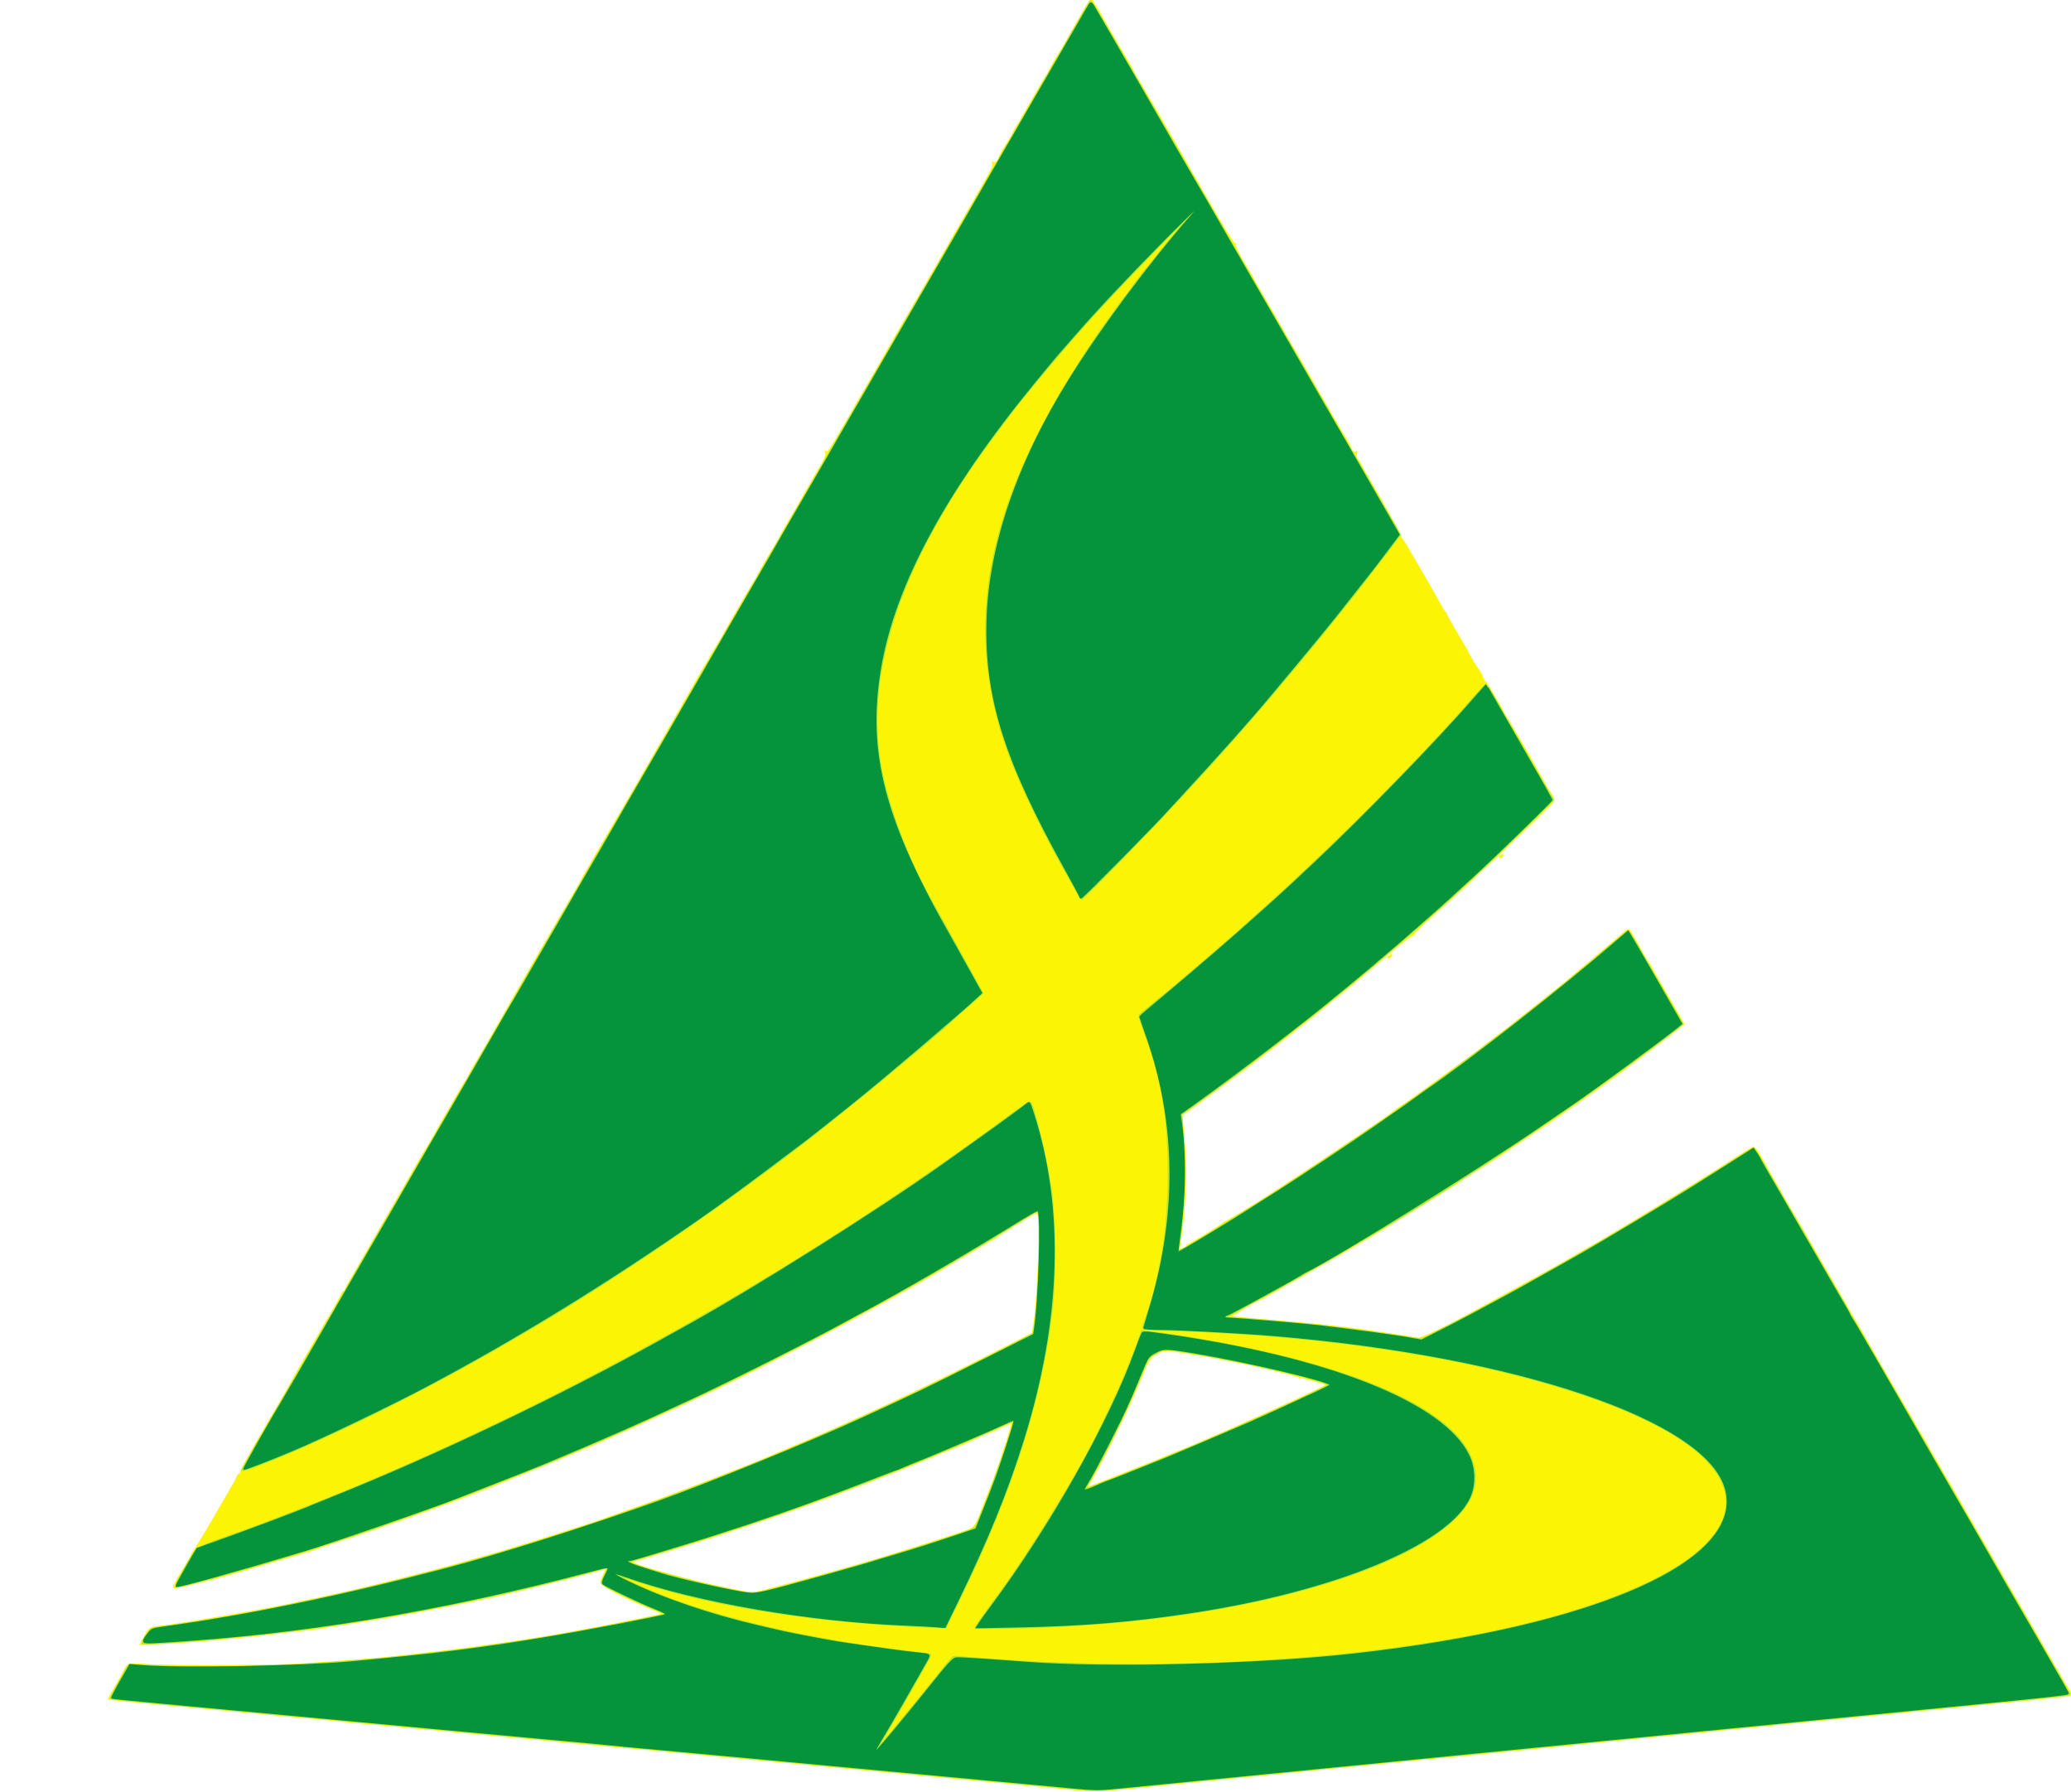
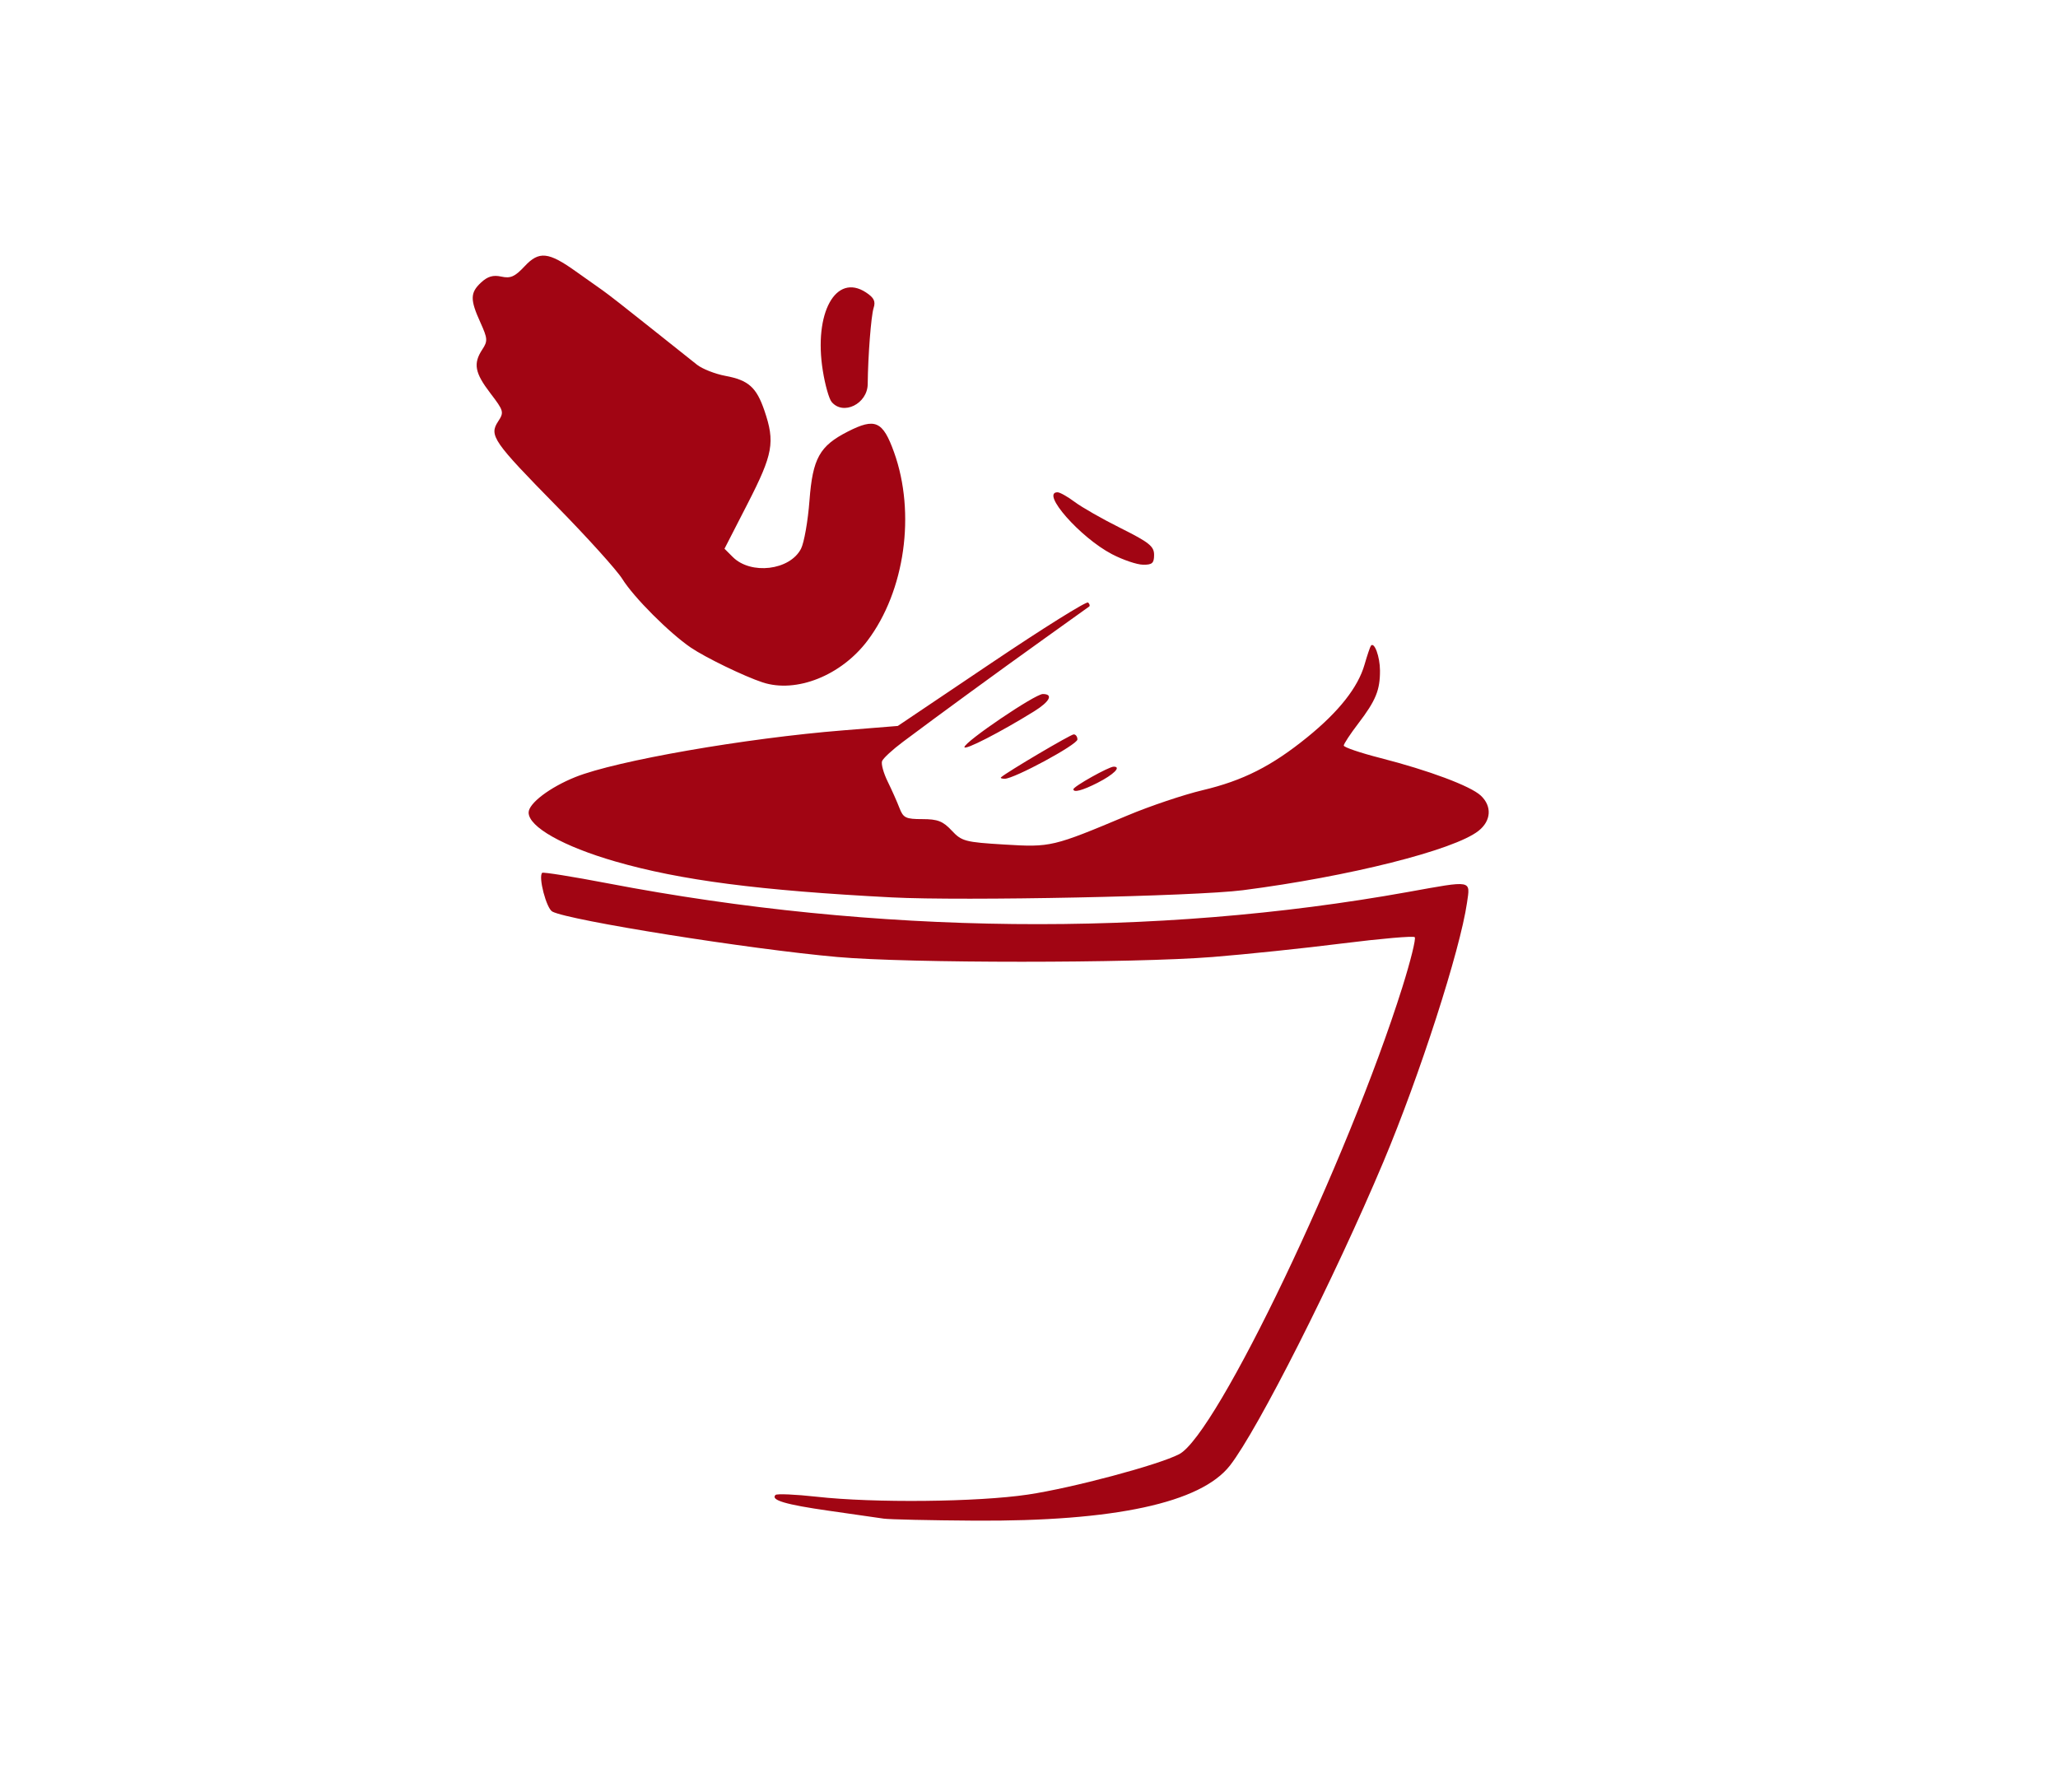
- <svg xmlns="http://www.w3.org/2000/svg" viewBox="0 0 1488 1287">
-   <path fill="#fbf405" stroke="#fbf405" d="M778.412 8.25A56350.02 56350.02 0 0 1 769.995 23c-2.042 3.575-4.973 8.75-6.514 11.5-1.541 2.75-3.338 5.675-3.992 6.5-.655.825-2.72 4.425-4.59 8-1.869 3.575-3.634 6.725-3.922 7-.485.464-9.926 16.637-15.761 27-1.394 2.475-3.587 6.179-4.875 8.23-1.288 2.052-2.341 3.972-2.341 4.268 0 .295-2.25 4.165-5 8.599s-5 8.376-5 8.76c0 2.153-3.304 5.279-4.222 3.995-.72-1.007-.814-.882-.369.488.665 2.049.019 3.298-16.39 31.66-6.205 10.725-12.411 21.525-13.791 24-1.381 2.475-5.521 9.675-9.201 16-3.68 6.325-7.819 13.525-9.199 16-1.379 2.475-7.14 12.375-12.802 22-5.663 9.625-11.416 19.525-12.786 22-1.37 2.475-4.849 8.55-7.73 13.5-2.882 4.95-8.608 14.85-12.725 22-21.56 37.443-24.125 41.569-25.046 40.289-.65-.904-.745-.729-.317.585.359 1.104-.359 3.57-1.749 6A7915.02 7915.02 0 0 1 581.517 349a4317.727 4317.727 0 0 0-11.489 20 726.679 726.679 0 0 1-6.86 11.794c-1.742 2.912-3.168 5.509-3.168 5.771 0 .263-1.061 2.156-2.357 4.206-4.387 6.938-13.643 22.985-13.643 23.651 0 .364-.474 1.206-1.053 1.87-1.108 1.272-17.608 29.614-23.698 40.708-1.963 3.575-4.847 8.381-6.409 10.68-1.562 2.299-2.84 4.48-2.84 4.846 0 .366-.831 1.86-1.847 3.32-1.016 1.46-3.202 5.129-4.857 8.154-1.655 3.025-9.755 17.2-17.999 31.5-8.245 14.3-17.811 30.95-21.258 37-3.448 6.05-8.39 14.6-10.983 19-4.684 7.948-11.973 20.447-28.454 48.796-4.731 8.138-8.602 14.994-8.602 15.235 0 .242-1.279 2.583-2.843 5.204-10.354 17.355-44.036 75.488-52.588 90.765-5.939 10.609-15.058 26.365-17.074 29.5-1.237 1.925-3.543 5.954-5.123 8.953-1.579 2.999-3.233 5.924-3.675 6.5-1.037 1.354-18.801 32.079-23.442 40.547-1.96 3.575-4.341 7.625-5.292 9-.951 1.375-2.682 4.188-3.846 6.25A1930.923 1930.923 0 0 1 298 839.5a8222.21 8222.21 0 0 0-3.852 6.75c-4.38 7.688-28.655 49.816-32.124 55.75C250.199 922.226 248 926.151 248 927.031c0 .533-.45.969-1 .969s-1 .409-1 .91c0 .5-4.57 8.713-10.155 18.25-5.586 9.537-11.25 19.297-12.588 21.69a331.465 331.465 0 0 1-5.272 9c-1.562 2.557-4.288 7.35-6.058 10.65-3.624 6.757-11.534 20.526-20.968 36.5-10.495 17.771-17.959 31.268-17.959 32.473 0 .84-.398 1.527-.883 1.527-.486 0-1.157.788-1.491 1.75-.334.963-1.665 3.55-2.958 5.75-1.294 2.2-5.723 9.85-9.844 17-8.657 15.021-12.8 21.934-17.48 29.169-1.839 2.844-3.344 5.39-3.344 5.66 0 .269-2.888 5.252-6.417 11.072-3.53 5.821-6.104 10.777-5.722 11.013 1.153.713 24.972-5.032 44.639-10.765 25.977-7.573 30.957-9.023 42-12.23 6.6-1.916 12.9-3.879 14-4.361 1.1-.483 11.9-4.089 24-8.014 12.1-3.925 23.418-7.791 25.151-8.59 1.733-.8 3.581-1.454 4.106-1.454 1.071 0 57.623-20.455 60.743-21.971 1.1-.534 5.047-2.093 8.771-3.463 3.725-1.371 8.225-3.13 10-3.909 1.776-.778 10.654-4.364 19.729-7.968s21.45-8.642 27.5-11.197c6.05-2.554 13.7-5.772 17-7.152 6.898-2.883 19.93-8.573 26.5-11.571 2.475-1.129 9.225-4.179 15-6.778 10.253-4.613 32.992-15.104 46-21.222 24.706-11.62 76.035-37.806 105-53.567 36.694-19.967 36.348-19.775 55-30.558 9.075-5.246 17.044-10.012 17.708-10.591.664-.579 1.455-1.053 1.758-1.053.302 0 5.781-3.15 12.174-7s11.977-7 12.409-7c.431 0 .934-.379 1.118-.843.279-.706 6.231-4.444 27.276-17.13 1.344-.811 2.747-1.17 3.118-.799 2.401 2.4.389 62.028-2.715 80.515l-1.049 6.243-17.148 8.722c-63.741 32.419-114.399 56.081-162.335 75.824-4.503 1.854-9.003 3.805-10 4.336-.998.53-11.039 4.568-22.314 8.972-38.092 14.881-53.203 20.511-81 30.18-10.725 3.73-20.625 7.223-22 7.761-1.375.539-2.833 1.046-3.24 1.127-.406.08-1.306.35-2 .598-.693.248-6.435 2.081-12.76 4.073-6.325 1.991-17.125 5.408-24 7.592-15.053 4.782-32.766 10.051-47 13.981a3853.096 3853.096 0 0 0-16 4.453c-9.905 2.799-59.237 15.124-71 17.739-22.211 4.937-30.793 6.771-33.136 7.08-1.3.171-3.039.555-3.864.852-5.309 1.913-84.888 15.745-99.222 17.247-7.329.768-7.596.955-11.328 7.976l-2.546 4.788 14.298-.646c26.498-1.198 56.125-3.985 108.298-10.188 2.2-.262 5.35-.702 7-.979 8.844-1.482 15.07-2.455 25-3.904 24.75-3.612 82.688-14.723 107.5-20.617 23.792-5.651 64.924-15.973 67.396-16.913 5.201-1.978 5.855-1.451 3.624 2.92-1.111 2.178-2.02 4.791-2.02 5.807 0 2.232 13.323 9.409 32 17.239 6.875 2.882 12.622 5.344 12.77 5.471.214.182-19.121 4.213-29.27 6.102-1.1.205-4.025.809-6.5 1.343-2.475.534-9.675 1.905-16 3.046-6.325 1.141-13.75 2.513-16.5 3.049-19.628 3.823-60.909 9.848-95.5 13.939-32.889 3.89-53.932 5.835-82 7.581-5.225.325-11.75.792-14.5 1.037-12.687 1.131-93.191 1.562-107.922.578-17.862-1.194-16.228-1.724-20.589 6.673-1.336 2.571-4.129 7.495-6.209 10.943-2.079 3.447-3.78 6.446-3.78 6.664 0 .219 3.487.698 7.75 1.065 4.262.367 14.725 1.325 23.25 2.129 35.029 3.301 58.164 5.444 69.5 6.437 6.6.578 15.6 1.449 20 1.937 4.4.487 11.6 1.144 16 1.46 4.4.316 14.075 1.219 21.5 2.005 7.425.787 19.125 1.92 26 2.518a7317.842 7317.842 0 0 1 54.5 4.995 7385.62 7385.62 0 0 0 42.5 3.985c17.95 1.626 42.522 3.942 53.5 5.043 5.5.551 15.85 1.491 23 2.089 7.15.598 17.05 1.485 22 1.97 4.95.486 16.65 1.556 26 2.377 9.35.821 18.575 1.686 20.5 1.923 1.925.237 6.65.704 10.5 1.038 18.824 1.634 76.39 7.027 86 8.058 2.75.294 12.65 1.205 22 2.024 9.35.818 21.725 1.945 27.5 2.504 19.038 1.842 32.355 3.101 43 4.063l21.5 1.943c11.165 1.008 32.234 3.041 54 5.211 19.3 1.924 18.568 1.958 68.5-3.178 10.175-1.046 23.9-2.402 30.5-3.012 6.6-.611 15.825-1.518 20.5-2.016 4.675-.497 13.9-1.395 20.5-1.994s15.825-1.5 20.5-2.003c14.768-1.587 27.972-2.902 45.5-4.53 9.35-.869 23.075-2.226 30.5-3.017 7.425-.791 18.9-1.897 25.5-2.457 13.5-1.147 14.315-1.226 42-4.025 11-1.113 26.975-2.674 35.5-3.47 8.525-.796 19.55-1.906 24.5-2.467 4.95-.561 14.175-1.487 20.5-2.056 6.325-.57 15.325-1.464 20-1.989 4.675-.524 13.9-1.429 20.5-2.011 15.918-1.404 28.109-2.591 51-4.964a4501.371 4501.371 0 0 1 35.5-3.521c9.075-.852 20.888-1.987 26.25-2.523 16.359-1.633 27.759-2.748 65.75-6.432 20.075-1.947 43.025-4.198 51-5.002 7.975-.804 19.675-1.935 26-2.511 10.191-.93 21.424-2.112 34.75-3.658 4.264-.494 5.021-1.153 3.353-2.92-.493-.522-7.859-13.1-16.369-27.95-8.509-14.85-18.52-32.175-22.245-38.5-3.726-6.325-7.765-13.3-8.976-15.5-1.211-2.2-4.819-8.5-8.016-14-3.198-5.5-11.883-20.574-19.3-33.498-7.417-12.925-14.466-25.075-15.664-27-1.199-1.926-2.474-4.177-2.835-5.002-.361-.825-1.78-3.3-3.155-5.5-1.374-2.2-3.649-6.152-5.054-8.783-1.406-2.631-4.116-7.222-6.023-10.202-1.906-2.981-3.466-5.659-3.466-5.952 0-.293-1.314-2.677-2.919-5.298-3.174-5.181-26.771-45.966-30.818-53.265a336.212 336.212 0 0 0-5.216-9c-1.497-2.475-4.527-7.65-6.733-11.5a3244.18 3244.18 0 0 0-8.081-14c-2.238-3.85-5.119-8.848-6.401-11.107-3.858-6.794-25.818-44.779-26.821-46.393-2.715-4.368-9.011-15.256-9.011-15.585 0-.209-1.726-3.2-3.835-6.647-2.109-3.448-5.395-9.193-7.303-12.768-6.183-11.588-8.015-14.155-9.652-13.527-.839.322-7.192 4.244-14.118 8.716-17.752 11.461-17.992 11.613-34.092 21.532-31.792 19.586-62.92 38.262-71 42.597-1.925 1.033-5.525 3.116-8 4.63-2.475 1.514-7.2 4.239-10.5 6.056-3.3 1.817-7.575 4.195-9.5 5.284-1.925 1.09-8 4.43-13.5 7.423-5.5 2.994-10.675 5.84-11.5 6.325-.825.484-6.675 3.674-13 7.088s-13.075 7.091-15 8.172c-17.749 9.961-38.124 19.715-40.174 19.232-2.225-.525-17.294-2.831-39.826-6.096-15.952-2.311-35.651-4.332-66.212-6.792-15.242-1.227-27.972-2.491-28.289-2.808-.503-.502 18.466-11.832 19.81-11.832.486 0 17.228-9.407 39.691-22.303a4897.969 4897.969 0 0 1 17-9.715c13.593-7.712 23.035-13.301 39.24-23.228 31.759-19.453 47.262-29.113 48.441-30.182.651-.59 4.839-3.322 9.307-6.072 9.646-5.937 23.703-15.004 26.512-17.101 1.1-.82 5.218-3.609 9.15-6.196 16.466-10.831 26.007-17.243 28.474-19.134 1.444-1.107 5.944-4.266 10-7.02 18.732-12.714 51.345-36.779 74.983-55.328l2.608-2.046-3.981-7.024c-2.189-3.863-7.525-13.081-11.857-20.484-4.332-7.404-7.877-13.79-7.877-14.191 0-.402-.564-1.199-1.253-1.771-.689-.572-2.749-3.889-4.579-7.372-1.829-3.483-4.425-8.133-5.768-10.333-1.343-2.2-2.706-4.562-3.028-5.25-.938-2.002-2.223-1.497-6.681 2.629-2.305 2.134-7.116 6.273-10.691 9.197-3.575 2.925-6.725 5.567-7 5.871-.275.304-3.196 2.803-6.491 5.553-10.094 8.423-10.739 8.967-11.892 10.023-1.784 1.633-20.254 16.422-30.617 24.514-5.225 4.081-9.725 7.665-10 7.966-.275.3-5 3.91-10.5 8.022-5.5 4.111-10.225 7.712-10.5 8.002-2.046 2.155-58.459 43.078-61.989 44.967-1.02.546-2.453 1.578-3.183 2.294-2.573 2.52-51.154 35.344-76.345 51.581-7.141 4.603-15.233 9.849-17.983 11.659-8.815 5.801-26.627 16.472-27.494 16.472-.462 0-.989.361-1.173.801-.42 1.01-23.686 15.199-24.921 15.199-.501 0-.912.378-.912.839 0 .934-5.031 3.464-5.652 2.842-.216-.216.268-4.845 1.077-10.287 3.771-25.368 4.256-51.398 1.442-77.367-.634-5.846-.668-9.593-.09-9.786.515-.172 4.767-3.109 9.45-6.527 4.682-3.417 9.584-6.99 10.893-7.938 7.893-5.715 43.465-32.283 43.88-32.772.275-.324 4.325-3.493 9-7.044 8.178-6.21 15.105-11.723 31.75-25.266 4.263-3.468 10.45-8.493 13.75-11.166 7.979-6.463 12.191-9.998 30.341-25.463 8.437-7.189 15.819-12.775 16.404-12.413.585.361.776.191.424-.379-.352-.569 7.116-7.92 16.595-16.334 9.48-8.414 20.161-18.09 23.736-21.502 3.575-3.412 9.848-9.293 13.939-13.07 4.092-3.777 15.307-14.517 24.923-23.867 9.616-9.35 18.306-17.788 19.311-18.75 2.316-2.218 2.31-4.247-.02-7.596-1.016-1.46-3.202-5.129-4.857-8.154-6.884-12.584-26.649-46.618-27.921-48.079-.756-.868-1.375-1.943-1.375-2.389 0-.446-1.418-3.111-3.152-5.921-1.734-2.811-4.271-7.109-5.639-9.551-1.367-2.443-3.324-5.34-4.347-6.439-1.024-1.099-1.862-2.521-1.862-3.16 0-.638-1.237-2.938-2.75-5.109-2.994-4.298-3.899-5.815-8.145-13.647-1.552-2.863-5.586-9.828-8.964-15.479-3.377-5.65-6.141-10.675-6.141-11.166 0-.491-.338-1.043-.75-1.227-.412-.183-1.698-2.133-2.857-4.333-2.449-4.649-18.875-33.283-20.364-35.5-.555-.825-1.975-3.3-3.156-5.5s-2.986-5.073-4.01-6.385c-1.025-1.312-1.863-2.941-1.863-3.62 0-.975-12.652-23.616-23.084-41.308-.871-1.478-2.831-4.937-4.355-7.687-1.523-2.75-3.21-5.541-3.748-6.202-.538-.661-.687-2.236-.33-3.5.446-1.583.356-1.877-.289-.946-.928 1.337-4.194-1.899-4.194-4.155 0-.472-1.516-3.184-3.368-6.028-2.791-4.284-16.972-28.727-25.697-44.292-1.195-2.132-4.701-8.152-7.79-13.377-3.089-5.225-6.758-11.525-8.153-14a497.748 497.748 0 0 0-4.514-7.838c-1.088-1.836-3.955-6.786-6.371-11a2116.836 2116.836 0 0 0-9.25-15.926c-2.671-4.545-4.857-8.492-4.857-8.771 0-.279-1.057-2.186-2.348-4.236-7.141-11.341-10.75-18.262-10.085-19.338.416-.673.32-.939-.218-.607-.528.327-5.435-7.096-10.905-16.495a19632.964 19632.964 0 0 0-12.944-22.22 974.84 974.84 0 0 1-6.639-11.6c-4.581-8.145-6.763-11.956-14.937-26.095-18.383-31.799-22.408-38.656-24.571-41.856-1.294-1.915-2.353-3.812-2.353-4.215 0-.402-2.079-4.236-4.62-8.518C801.7 29.657 799.266 25.498 796.753 21 787.835 5.035 784.778 0 784 0c-.485 0-2.999 3.713-5.588 8.25M1078 615c-.901.582-1.025.975-.309.985.655.008 1.469-.435 1.809-.985.767-1.242.421-1.242-1.5 0m-80 72c-.901.582-1.025.975-.309.985.655.008 1.469-.435 1.809-.985.767-1.242.421-1.242-1.5 0M830.953 972.463c-4.957 2.582-5.737 3.804-11.527 18.037-8.64 21.237-29.755 64.162-37.058 75.337-2.07 3.166-1.591 3.318 3.64 1.16 2.471-1.02 9.442-3.752 15.492-6.072 12.501-4.794 31.53-12.399 36-14.386 1.65-.734 6.15-2.551 10-4.039 3.85-1.487 9.025-3.599 11.5-4.692 2.475-1.094 5.4-2.366 6.5-2.828 8.18-3.434 21.891-9.473 43-18.939 24.888-11.16 44.5-20.431 44.5-21.035 0-.41-1.913-1.251-4.25-1.869-2.337-.618-9.359-2.511-15.604-4.207-6.244-1.697-12.094-3.254-13-3.461-.905-.207-5.471-1.32-10.146-2.472-11.204-2.763-40.421-8.52-50.5-9.952-4.4-.625-10.438-1.566-13.417-2.091-7.791-1.372-10.03-1.149-15.13 1.509M725 1022.712c-.825.304-4.65 2.007-8.5 3.783-3.85 1.777-7.978 3.536-9.173 3.91-1.195.375-5.369 2.237-9.276 4.138-3.907 1.901-7.321 3.457-7.586 3.457-.46 0-22.801 9.139-26.965 11.031-3.021 1.373-31.6 12.679-40.858 16.164-42.644 16.054-46.638 17.482-89.642 32.049-19.043 6.451-45.806 14.799-74.98 23.39l-5.48 1.613 6.48 2.317c9.995 3.574 37.097 10.958 50.98 13.89a4434.58 4434.58 0 0 1 19.487 4.159c9.299 2.021 12.621 1.951 21.513-.454a5720.35 5720.35 0 0 1 21-5.607c42.497-11.267 70.955-19.764 117.891-35.202 10.806-3.554 10.482-3.211 15.652-16.581 2.609-6.748 5.353-13.684 6.098-15.414 4.001-9.298 16.486-47.401 15.49-47.276-.347.043-1.306.328-2.131.633" fill-rule="evenodd" />
-   <path fill="#b5e631" stroke="#b5e631" d="M782.692 1.75c-1.131 1.99-38.89 67.496-53.175 92.25-6.19 10.725-21.25 36.825-33.468 58-21.953 38.048-29.979 51.901-39.107 67.5-2.575 4.4-10.886 18.8-18.469 32-7.584 13.2-16.815 29.175-20.514 35.5-3.7 6.325-7.623 13.075-8.719 15-3.089 5.425-22.307 38.729-39.239 68-8.431 14.575-21.034 36.4-28.007 48.5-6.973 12.1-15.3 26.5-18.505 32-3.205 5.5-7.481 12.925-9.501 16.5-4.614 8.163-57.325 99.362-64.445 111.5-2.904 4.95-11.482 19.8-19.062 33-7.58 13.2-16.572 28.725-19.981 34.5-3.41 5.775-7.334 12.525-8.721 15-2.271 4.052-17.845 31.061-41.807 72.5-4.77 8.25-15.421 26.7-23.669 41-8.248 14.3-17.617 30.5-20.819 36-3.202 5.5-7.469 12.925-9.481 16.5-2.012 3.575-5.923 10.325-8.69 15-2.768 4.675-10.341 17.725-16.831 29a9255.649 9255.649 0 0 1-16.751 29c-2.724 4.675-6.098 10.525-7.497 13-1.4 2.475-5.017 8.775-8.038 14a61814.124 61814.124 0 0 0-21.929 38c-9.04 15.675-19.719 34.125-23.73 41-4.011 6.875-8.189 14.075-9.284 16a5093.008 5093.008 0 0 1-10.622 18.406c-4.747 8.198-8.631 15.262-8.631 15.696 0 .927 6.445-1.245 20.995-7.076 48.828-19.567 119.611-55.157 176.769-88.88a7385.54 7385.54 0 0 1 13-7.659C441.925 919.143 527.18 860.652 585 815.11c34.937-27.518 93.183-75.707 98-81.079.275-.307 5.563-4.978 11.75-10.38 6.188-5.403 11.25-9.97 11.25-10.149 0-.18-1.735-3.403-3.856-7.164-2.121-3.761-9.169-16.513-15.663-28.338-6.493-11.825-13.002-23.525-14.463-26-20.021-33.907-36.371-78.2-40.53-109.801-8.861-67.317 19.891-146.023 84.669-231.774 4.038-5.347 8.89-11.79 10.781-14.318 8.914-11.922 33.752-41.561 52.458-62.601 20.445-22.995 84.044-88.706 73.572-76.015-1.357 1.646-2.729 3.221-3.049 3.5-.903.791-16.063 19.162-19.419 23.531-1.65 2.149-4.172 5.273-5.604 6.942-6.94 8.093-31.814 42.161-42.165 57.751-71.42 107.574-90.186 193.526-61.525 281.785 8.683 26.736 26.376 64.156 48.702 103 1.739 3.025 3.904 6.962 4.812 8.75.908 1.788 1.956 3.25 2.329 3.25 1.818 0 63.468-64.094 92.36-96.021 10.555-11.664 13.504-14.974 19.091-21.435 3.3-3.815 9.375-10.786 13.5-15.491l10.131-11.553c3.086-3.52 32.915-39.33 37.54-45.066 1.743-2.164 6.569-8.209 10.723-13.434 4.155-5.225 8.173-10.175 8.93-11 1.374-1.498 24.512-31.484 32.496-42.115l4.217-5.616-13.174-22.884c-12.502-21.715-23.21-40.203-30.342-52.385-1.771-3.025-9.424-16.3-17.007-29.5-7.583-13.2-16.801-29.175-20.484-35.5-3.684-6.325-15.386-26.575-26.005-45a26542.769 26542.769 0 0 0-32.073-55.5c-7.022-12.1-20.297-35.05-29.501-51-9.204-15.95-20.636-35.75-25.404-44C782.588-2.473 783.902-.38 782.692 1.75m274.538 501.04c-37.554 43.386-104.037 109.901-154.634 154.71-4.348 3.85-8.398 7.452-9 8.005-11.409 10.462-50.543 43.848-65.596 55.96-4.675 3.762-8.884 7.178-9.354 7.591-.47.414.511 4.283 2.179 8.598 13.606 35.195 18.669 63.802 18.642 105.346-.025 40.753-5.57 74.905-17.501 107.801-.658 1.816-.979 3.519-.713 3.785.267.267 7.856.713 16.866.991 118.148 3.65 222.831 20.074 302.618 47.479 134.763 46.286 132.831 108.55-4.737 152.733-105.389 33.848-278.296 48.144-431.483 35.675-9.891-.805-18.481-1.464-19.088-1.464-.608 0-3.973 3.713-7.479 8.25-6.899 8.931-38.875 48.045-43.94 53.75-3.303 3.72-2.696 1.328 1.015-4 .957-1.375 2.639-4.075 3.738-6 1.098-1.925 5.259-9.125 9.247-16 11.614-20.023 21.139-37.188 20.802-37.488-.172-.152-5.037-.803-10.812-1.445-77.097-8.572-151.535-26.274-197-46.849-20.163-9.124-20.572-9.937-1.917-3.81 34.487 11.327 76.562 20.01 125.917 25.985 24.982 3.024 72.315 6.592 87.582 6.602l7.081.005 10.59-21.75c36.719-75.418 57.054-138.778 65.393-203.75 2.797-21.798 2.536-68.798-.495-89-3.558-23.715-12.15-59.899-14.868-62.617-.482-.482-6.573 3.366-13.822 8.731-172.108 127.369-369.872 234.06-560.461 302.36-27.269 9.772-23.916 7.411-32.974 23.224-9.138 15.954-9.786 15.159 8.474 10.385 61.51-16.082 114.987-33.185 181.152-57.935 25.886-9.683 73.577-28.466 82.848-32.63 2.2-.988 10.075-4.379 17.5-7.535 15.491-6.586 35.871-15.575 47.5-20.95l24.5-11.323c70.193-32.44 178.258-90.966 236.5-128.084 10.609-6.761 13.58-8.379 14.216-7.743 2.4 2.4 1.164 52.399-1.924 77.843l-1.181 9.727-21.055 10.932C704.25 977.87 653.37 1003 652.484 1003c-.135 0-6.036 2.748-13.115 6.107-14.169 6.723-58.701 26.513-72.869 32.382-76.58 31.724-146.17 56.453-214 76.045-77.388 22.353-176.908 43.953-235 51.005-3.3.401-6.956 1.086-8.124 1.522-2 .747-7.895 9.753-6.982 10.667 1.041 1.04 51.456-2.891 87.106-6.792 74.294-8.13 168.239-26.12 239.43-45.849 4.087-1.133 7.553-1.937 7.703-1.787.15.15-.916 2.675-2.369 5.611-2.592 5.237-2.606 5.366-.703 6.776 3.148 2.332 25.156 12.757 35.655 16.89 5.344 2.103 9.619 3.914 9.5 4.024-.45.417-41.003 8.535-59.216 11.854-110.243 20.09-223.997 29.346-310.5 25.267l-16.5-.778-6.848 12.096c-3.767 6.654-6.692 12.209-6.5 12.347.191.137 18.573 1.913 40.848 3.945s57.375 5.274 78 7.205c20.625 1.93 44.7 4.159 53.5 4.953 8.8.794 30.625 2.819 48.5 4.5s46.9 4.39 64.5 6.021c17.6 1.631 46.4 4.31 64 5.954 52.537 4.908 116.921 10.91 151 14.077 17.6 1.636 46.625 4.339 64.5 6.008 17.875 1.669 46.675 4.345 64 5.947 17.325 1.602 41.4 3.861 53.5 5.02 27.821 2.664 25.374 2.681 55.5-.377 14.025-1.424 55.65-5.537 92.5-9.14 141.058-13.794 216.454-21.19 305.5-29.968 46.489-4.583 93.359-9.178 148.5-14.56 17.05-1.664 42.25-4.153 56-5.531a9444.898 9444.898 0 0 1 40.5-3.975c22.626-2.144 27-2.667 27-3.228 0-.277-3.669-6.856-8.154-14.621a70460.171 70460.171 0 0 1-35.814-62.117c-.948-1.65-8.364-14.475-16.48-28.5-8.117-14.025-18.384-31.8-22.816-39.5a4078.108 4078.108 0 0 0-14.224-24.5 1545.921 1545.921 0 0 1-11.512-20 1406.617 1406.617 0 0 0-11.536-20c-3.403-5.775-15.784-27.15-27.514-47.5a96272.043 96272.043 0 0 0-35.766-62c-7.942-13.75-15.581-27.025-16.976-29.5-1.395-2.475-5.304-9.225-8.687-15-3.384-5.775-8.584-14.663-11.556-19.75-2.971-5.087-5.72-9.25-6.108-9.25-.388 0-12.327 7.343-26.531 16.319-52.286 33.037-101.249 61.902-151.326 89.208-27.077 14.765-59.482 31.473-61.042 31.473-.903 0-10.151-1.332-20.55-2.959-30.501-4.773-86.034-10.703-114.908-12.27l-5-.271 23.5-12.892c12.925-7.09 27.325-15.108 32-17.818 4.675-2.709 9.37-5.401 10.434-5.982 1.064-.58 9.614-5.558 19-11.061 9.386-5.504 18.416-10.779 20.066-11.723 55.377-31.682 153.538-97.625 211.771-142.264l11.771-9.023-2.908-5.119c-1.599-2.815-8.65-15.018-15.669-27.118-7.018-12.1-14.353-24.812-16.299-28.25-1.946-3.437-3.918-6.25-4.382-6.25-.465 0-4.543 3.194-9.064 7.097-47.351 40.882-105.67 85.877-164.72 127.087-16.066 11.212-73.244 49.478-79.75 53.371-1.787 1.07-13.037 8.084-25 15.588-39.217 24.6-46.096 28.505-44.948 25.512 3.524-9.182 5.572-62.806 3.348-87.658l-.851-9.503 8.351-5.949c37.579-26.775 89.931-67.549 130.042-101.285 12.947-10.889 48.468-41.697 49.808-43.2.275-.308 5.675-5.281 12-11.052s12.426-11.396 13.557-12.5c1.132-1.104 5.182-4.906 9-8.448 3.819-3.542 15.383-14.746 25.699-24.898l18.755-18.458-17.637-30.602c-21.124-36.652-22.461-38.982-26.604-46.352-1.777-3.163-3.69-5.732-4.251-5.71-.56.022-5.191 4.86-10.289 10.75M818.635 961.22c-.979 2.904-2.621 7.305-3.648 9.78-1.027 2.475-2.991 7.425-4.366 11-6.254 16.268-24.202 53.576-34.321 71.346-18.046 31.687-42.896 70.703-58.382 91.66-11.12 15.049-16.918 23.351-16.918 24.223 0 1.282 42.925.264 75.258-1.783 154.041-9.756 279.18-55.075 283.496-102.667 4.27-47.088-84.797-88.082-235.296-108.296l-4.041-.543-1.782 5.28m12.068 10.868c-3.188 1.645-6.058 3.761-6.378 4.702-5.196 15.288-26.16 59.949-38.297 81.589-3.357 5.984-5.973 11.001-5.815 11.149.158.148 3.662-1.037 7.787-2.634 4.125-1.596 9.975-3.862 13-5.035 3.025-1.173 6.85-2.724 8.5-3.446 1.65-.722 8.85-3.614 16-6.426 21.525-8.466 65.063-27.076 89.5-38.256 3.575-1.635 9.656-4.42 13.513-6.187 18.41-8.438 25.487-11.927 25.487-12.567 0-2.944-61.001-17.114-101.13-23.493-18.435-2.93-15.147-3.019-22.167.604m-111.666 52.561c-4.105 1.916-16.48 7.316-27.5 11.999-11.021 4.684-21.455 9.154-23.188 9.934-1.733.78-8.483 3.445-15 5.923-6.517 2.478-12.603 4.936-13.524 5.462-2.708 1.546-58.472 22.208-81.825 30.318-28.567 9.92-74.699 24.599-95 30.227-5.225 1.449-9.874 2.998-10.331 3.442-1.901 1.848 42.119 14.105 72.295 20.131l16.014 3.198 12.761-3.259c51.06-13.037 144.356-41.415 146.926-44.69 3.104-3.954 27.335-70.643 27.335-75.23 0-1.54-.545-1.386-8.963 2.545" fill-rule="evenodd" />
-   <path fill="#05933c" stroke="#05933c" d="M782.147 4.137c-.735 1.175-2.193 3.65-3.241 5.5a793.324 793.324 0 0 1-3.797 6.613c-1.04 1.788-7.604 13.15-14.587 25.25S746.365 65.975 744.579 69c-1.787 3.025-5.82 10-8.963 15.5-3.144 5.5-6.133 10.675-6.643 11.5-.51.825-3.129 5.325-5.821 10-2.691 4.675-7.503 13-10.692 18.5s-7.444 12.925-9.455 16.5c-2.011 3.575-10.56 18.425-18.998 33a90508.17 90508.17 0 0 0-49.743 86c-9.374 16.225-20.298 35.125-24.276 42-3.979 6.875-12.41 21.5-18.736 32.5-6.327 11-13.638 23.6-16.249 28-2.61 4.4-5.88 10.025-7.267 12.5-3.712 6.625-31.098 54.082-32.893 57-.846 1.375-4.104 7-7.24 12.5s-6.122 10.675-6.635 11.5c-.512.825-4.812 8.25-9.554 16.5s-10.311 17.925-12.376 21.5c-10.979 19.008-15.471 26.808-23.031 40-4.571 7.975-10.482 18.174-13.136 22.663-4.117 6.966-20.475 35.329-25.859 44.837-.934 1.65-9.017 15.6-17.963 31-8.945 15.4-24.149 41.725-33.786 58.5s-17.855 30.95-18.262 31.5c-.407.55-7.83 13.375-16.496 28.5-8.666 15.125-17.875 31.1-20.464 35.5-2.588 4.4-7.279 12.5-10.423 18-3.145 5.5-6.135 10.675-6.645 11.5-.51.825-3.129 5.325-5.821 10-2.691 4.675-7.49 13-10.664 18.5-3.174 5.5-10.94 19-17.257 30a7505.48 7505.48 0 0 1-20.526 35.5c-7.788 13.355-24.345 42.068-29.696 51.5-5.457 9.619-24.647 42.701-26.974 46.5-7.565 12.353-27.227 47.141-26.854 47.515.389.389 17.646-6.252 33.819-13.014 22.717-9.498 71.613-32.963 98.689-47.36C370.928 961.515 432.345 923.862 498 878.466c9.253-6.398 19.863-13.943 21.583-15.348.596-.487 4.421-3.256 8.5-6.154 6.265-4.45 37.223-27.581 51.645-38.587 4.87-3.717 19.319-15.177 33.772-26.787 22.497-18.073 73.946-61.839 88.347-75.156l3.347-3.095-9.954-17.92c-5.475-9.855-10.983-19.719-12.241-21.919-47.97-83.907-60.691-132.744-50.421-193.577 10.07-59.65 46.382-126.959 110.819-205.423 7.679-9.35 14.958-18.125 16.175-19.5 1.218-1.375 7.1-8.1 13.071-14.945 15.972-18.307 38.806-42.579 64.26-68.305 21.817-22.05 29.912-29.162 18.946-16.644-29.389 33.546-63.434 79.221-86.76 116.394-37.719 60.113-58.416 120.583-59.813 174.753-1.42 55.053 12.737 99.985 56.16 178.247 5.799 10.45 10.547 19.337 10.553 19.75.006.413.381.75.834.75 1.018 0 55.18-54.902 62.677-63.533.55-.633 5.54-6.06 11.089-12.059 24.183-26.147 49.57-54.665 60.911-68.424 2.2-2.669 11.662-13.995 21.027-25.168 9.364-11.174 21.316-25.716 26.558-32.316 22.819-28.727 29.034-36.672 37.305-47.697l8.775-11.697-11.94-20.803a20217.367 20217.367 0 0 0-17.711-30.803c-3.175-5.5-7.975-13.825-10.666-18.5-2.692-4.675-5.313-9.175-5.825-10-.512-.825-4.286-7.35-8.387-14.5-4.101-7.15-13.843-24.025-21.649-37.5-7.806-13.475-15.342-26.525-16.747-29-1.404-2.475-7.134-12.375-12.732-22a8794.852 8794.852 0 0 1-22.506-39c-6.78-11.825-14.208-24.65-16.508-28.5-3.847-6.442-21.546-37.084-38.989-67.5a7602.876 7602.876 0 0 0-18.513-32c-6.24-10.725-12.953-22.308-14.918-25.741-4.023-7.025-4.087-7.069-5.927-4.122m276.125 498.636c-24.023 27.923-79.725 85.321-113.298 116.747a10862.878 10862.878 0 0 0-16 15.01c-4.111 3.866-11.263 10.391-15.893 14.5-4.631 4.108-9.581 8.539-11 9.846-9.475 8.723-44.007 38.58-61.831 53.46-11.687 9.757-21.25 17.877-21.25 18.044 0 .168 2.056 6.113 4.568 13.212 22.438 63.405 22.94 130.624 1.494 199.781-1.684 5.43-3.062 10.268-3.062 10.75 0 .482 5.063.878 11.25.879 13.694.003 59.847 2.499 83.75 4.53 173.472 14.738 308.265 60.438 322.648 109.389 15.298 52.062-91.458 99.821-267.148 119.512-66.051 7.403-174.605 10.248-232.5 6.093-4.125-.296-17.176-1.251-29.002-2.122-11.827-.872-22.686-1.432-24.133-1.244-2.05.265-5.833 4.357-17.145 18.547-20.653 25.908-41.173 50.361-41.492 49.444-.149-.43 2.185-4.803 5.188-9.716 3.004-4.914 10.964-18.61 17.691-30.435a40601.064 40601.064 0 0 1 14.606-25.664c2.814-4.931 2.863-4.89-6.713-5.756-6.356-.576-32.299-4.129-55.772-7.64-7.312-1.094-35.894-6.527-41.728-7.932-2.2-.53-9.175-2.144-15.5-3.586-34.116-7.78-69.13-19.647-94.986-32.192-13.035-6.324-13.295-7.798-.586-3.312 50.741 17.91 131.728 31.826 201.072 34.551 8.25.324 17.79.835 21.2 1.134l6.199.545 8.422-17.324c22.485-46.254 36.4-80.438 48.155-118.3 26.592-85.651 28.94-165.593 6.869-233.774-2.768-8.55-2.605-8.349-5.084-6.279-4.705 3.928-29.922 22.175-61.761 44.688-45.841 32.414-133.585 87.668-180.298 113.538-2.586 1.432-12.127 6.742-21.202 11.798-72.003 40.123-162.579 83.343-236 112.612-6.875 2.741-13.4 5.389-14.5 5.884-6.904 3.112-46.736 18.078-69.956 26.286l-11.956 4.225-7.726 13.484c-4.249 7.416-7.619 13.59-7.489 13.721.857.856 43.614-11.052 92.627-25.796 19.225-5.783 94.555-31.835 109.157-37.75 4.039-1.636 17.468-6.894 29.843-11.684 12.375-4.79 26.775-10.495 32-12.679 45.421-18.977 67.509-28.728 110-48.56 28.062-13.097 88.176-43.421 107.405-54.178 1.702-.952 7.595-4.123 13.095-7.047 26.914-14.308 76.113-42.953 112.882-65.724 6.535-4.048 12.16-7.081 12.5-6.742 2.575 2.57.735 64.649-2.538 85.613l-.571 3.66-39.636 19.899c-39.349 19.754-44.829 22.394-82.637 39.8-37.716 17.363-112.889 48.037-149.5 61.002-53.191 18.836-112.849 37.694-150.5 47.575-75.052 19.694-140.647 33.242-203.336 41.995-8.084 1.129-8.424 1.286-11.25 5.187-4.553 6.284-4.452 6.34 9.836 5.497 100.845-5.951 198.86-22.134 307.91-50.838 15.172-3.993 14.862-4.062 11.434 2.544-2.042 3.935-2.526 5.743-1.719 6.409 2.196 1.811 25.288 12.848 35.907 17.162 7.804 3.171 10.276 4.567 8.951 5.058-4.091 1.513-59.695 12.121-88.233 16.832-46.377 7.657-76.001 11.34-137 17.032-35.5 3.313-124.81 4.948-150.545 2.756l-9.046-.771-6.712 11.68c-3.692 6.423-6.529 11.862-6.305 12.086.405.405 4.292.812 35.608 3.724 94.648 8.803 126.882 11.805 140.5 13.086 38.461 3.62 131.778 12.245 167.5 15.483 6.325.573 13.121 1.248 15.103 1.5 1.982.252 13.682 1.358 26 2.457a9848.35 9848.35 0 0 1 43.397 3.986c11.55 1.093 59.925 5.598 107.5 10.011 47.575 4.413 93.7 8.711 102.5 9.552 8.8.841 21.175 1.99 27.5 2.555 6.325.564 18.337 1.695 26.694 2.513 11.777 1.153 17.512 1.256 25.5.456 9.597-.96 65.276-6.439 163.306-16.069 22.55-2.215 59-5.798 81-7.961 22-2.164 56.425-5.536 76.5-7.494 40.347-3.934 44.586-4.351 117-11.492 27.775-2.739 71.65-7.03 97.5-9.535 25.85-2.505 53.075-5.173 60.5-5.929 7.425-.756 31.162-3.101 52.75-5.211 21.588-2.109 39.25-4.164 39.25-4.566 0-.401-2.187-4.456-4.859-9.01-2.673-4.555-5.987-10.306-7.366-12.781-1.378-2.475-6.688-11.7-11.798-20.5-16.398-28.235-27.091-46.747-32.923-57-5.282-9.284-23.31-40.49-32.065-55.5a4839.014 4839.014 0 0 1-11.64-20.161 8304.62 8304.62 0 0 0-9.787-17c-4.923-8.485-16.404-28.39-29.036-50.339-7.596-13.2-14.647-25.194-15.669-26.654-1.021-1.46-1.857-2.917-1.857-3.238 0-.321-2.864-5.426-6.364-11.346-3.5-5.919-12.568-21.562-20.15-34.762a9047.283 9047.283 0 0 0-25.636-44.303c-6.518-11.167-11.85-20.514-11.85-20.772 0-.257-1.162-2.224-2.582-4.37l-2.582-3.901-16.759 10.673c-9.217 5.87-17.618 11.206-18.668 11.858-1.05.651-5.284 3.31-9.409 5.909-18.15 11.435-70.272 42.583-84 50.198-2.475 1.373-11.025 6.188-19 10.699s-17.2 9.677-20.5 11.478c-27.216 14.861-43.113 23.328-55.58 29.602l-14.581 7.338-10.419-1.867c-8.375-1.501-39.947-5.752-63.42-8.54-10.704-1.271-61.45-5.482-66.25-5.498-.687-.002-1.25-.454-1.25-1.004s.433-1 .962-1c.529 0 8.067-3.894 16.75-8.654 8.684-4.76 18.038-9.88 20.788-11.378 6.391-3.481 15.563-8.718 17.5-9.993.825-.543 2.147-1.291 2.938-1.661 18.588-8.696 120.844-72.192 166.562-103.427a35865.51 35865.51 0 0 1 24.5-16.728c15.46-10.532 65.742-47.492 75.335-55.376l2.834-2.33-9.436-16.476c-12.277-21.438-20.039-34.874-24.964-43.211l-3.977-6.733-8.146 7.047c-39.527 34.196-105.751 86.132-136.616 107.142-1.392.947-5.005 3.542-8.03 5.766-3.025 2.225-8.65 6.214-12.5 8.864-3.85 2.651-11.95 8.315-18 12.586-12.768 9.015-56.084 37.824-68.5 45.559-4.675 2.912-11.425 7.197-15 9.521-18.363 11.936-56.091 34.724-56.618 34.198-.251-.252.222-5.128 1.051-10.837 4.228-29.11 4.599-60.399 1.001-84.461l-.611-4.083 11.104-7.917c15.891-11.332 50.317-37.139 65.923-49.418 7.339-5.775 14.831-11.625 16.648-13 6.163-4.664 46.901-38.226 48.502-39.959.275-.297 3.2-2.782 6.5-5.52 7.729-6.414 36.067-31.223 44.556-39.009l18-16.501c16.616-15.231 55.944-53.487 55.944-54.42 0-.225-8.377-14.963-18.615-32.75a24535.777 24535.777 0 0 1-23.612-41.091c-2.749-4.812-5.06-8.74-5.136-8.727-.075.012-4.29 4.85-9.365 10.75m-237.774 455.23c-.341.552-2.358 5.84-4.481 11.75-18.482 51.443-60.827 126.646-104.028 184.747-3.681 4.95-7.533 10.31-8.561 11.911l-1.869 2.91 31.471-.643c45.534-.932 80.863-3.879 122.97-10.26 102.422-15.519 183.245-48.7 199.558-81.925 4.381-8.924 4.296-21.136-.215-30.657-17.857-37.691-101.092-70.76-219.767-87.312-12.886-1.798-14.26-1.845-15.078-.521m9.169 13.838c-4.761 2.619-4.92 2.869-10.633 16.659-8.731 21.074-10.735 25.443-20.645 45-8.444 16.664-14.989 28.824-18.411 34.205-2.617 4.114-.745 3.825 11.717-1.809 2.307-1.043 4.45-1.896 4.762-1.896.312 0 8.549-3.204 18.305-7.12a6921.558 6921.558 0 0 1 22.583-9.032c4.624-1.825 43.835-18.505 59.655-25.377 6.796-2.952 15.069-6.728 48.24-22.02 5.908-2.723 10.742-5.176 10.745-5.451.02-2.623-58.609-16.535-96.804-22.97-21.454-3.614-23.269-3.626-29.514-.189M720 1023.678c-4.125 1.933-14.925 6.646-24 10.473-9.075 3.828-18.975 8.027-22 9.331-3.025 1.305-9.1 3.795-13.5 5.534-4.4 1.739-9.888 4.022-12.195 5.073-2.307 1.051-4.437 1.911-4.732 1.911-.294 0-5.832 2.058-12.304 4.573-22.959 8.921-31.951 12.336-47.269 17.954-27.694 10.156-65.765 22.819-97.5 32.43-9.35 2.832-20.625 6.25-25.057 7.596-4.431 1.346-8.567 2.447-9.19 2.447-4.299 0-.667 2.259 8.009 4.983 5.631 1.767 12.263 3.88 14.738 4.696 11.341 3.737 52.555 12.893 62.783 13.948 6.057.625 11.822-.678 50.217-11.356 25.836-7.185 31.569-8.837 46-13.254 7.425-2.273 16.65-5.044 20.5-6.157 3.85-1.114 15.949-5.025 26.887-8.692l19.887-6.668 4.771-12c8.992-22.617 10.246-26.033 15.975-43.5 6.414-19.556 7.363-23.037 6.249-22.918-.423.045-4.144 1.664-8.269 3.596" fill-rule="evenodd" />
+ <svg xmlns="http://www.w3.org/2000/svg" width="510" height="444" viewBox="0 0 510 444">
+   <g>
+     <path d="M 219.00 376.36 C217.62,376.16 211.52,375.28 205.43,374.41 C194.67,372.88 190.90,371.76 192.18,370.49 C192.52,370.15 197.10,370.35 202.36,370.93 C216.56,372.52 242.22,372.26 254.72,370.40 C265.68,368.77 287.02,363.08 292.21,360.39 C301.52,355.58 334.00,287.62 347.51,244.69 C349.55,238.20 350.94,232.60 350.59,232.26 C350.25,231.91 342.21,232.61 332.73,233.80 C323.25,235.00 308.75,236.51 300.50,237.17 C280.75,238.74 225.19,238.75 207.50,237.17 C185.73,235.24 141.05,228.12 136.88,225.92 C135.41,225.15 133.35,217.31 134.36,216.31 C134.59,216.08 141.92,217.25 150.64,218.92 C217.07,231.64 286.07,232.37 348.97,221.05 C365.03,218.16 364.37,218.03 363.54,223.75 C361.83,235.53 351.78,266.67 342.80,288.00 C330.66,316.84 311.71,354.33 304.80,363.20 C297.57,372.46 276.17,377.08 241.50,376.86 C230.50,376.79 220.38,376.56 219.00,376.36 ZM 221.00 222.40 C188.19,220.70 168.64,218.16 152.50,213.50 C139.58,209.77 131.00,204.92 131.00,201.37 C131.00,199.10 136.26,195.11 142.60,192.57 C152.71,188.52 184.66,182.95 208.99,181.00 L 222.49 179.91 L 245.73 164.27 C258.51,155.67 269.27,148.94 269.65,149.32 C270.03,149.69 270.15,150.14 269.92,150.31 C269.69,150.48 264.55,154.16 258.50,158.49 C247.49,166.36 232.64,177.20 223.79,183.83 C221.20,185.76 218.86,187.92 218.59,188.62 C218.32,189.32 218.95,191.60 219.98,193.69 C221.01,195.79 222.32,198.74 222.90,200.25 C223.84,202.70 224.46,203.00 228.58,203.00 C232.36,203.00 233.68,203.51 235.85,205.84 C238.33,208.49 239.15,208.71 248.89,209.30 C260.40,210.00 260.86,209.89 279.50,202.06 C285.00,199.75 293.33,196.95 298.00,195.84 C308.03,193.46 315.12,189.88 323.96,182.71 C331.79,176.36 336.54,170.34 338.15,164.71 C338.82,162.39 339.53,160.29 339.73,160.03 C340.58,158.96 341.97,162.75 341.98,166.18 C342.00,171.03 340.95,173.60 336.61,179.29 C334.62,181.89 333.00,184.36 333.00,184.77 C333.00,185.19 337.09,186.58 342.09,187.86 C354.09,190.93 364.40,194.79 366.95,197.16 C369.78,199.80 369.55,203.43 366.38,205.92 C360.32,210.69 334.31,217.23 308.00,220.62 C296.13,222.14 238.78,223.32 221.00,222.40 ZM 266.00 195.60 C266.00,194.92 274.78,190.00 275.99,190.00 C277.96,190.00 276.00,191.96 271.97,194.01 C268.29,195.89 266.00,196.50 266.00,195.60 ZM 248.08 192.63 C249.59,191.30 265.33,182.00 266.08,182.00 C266.59,182.00 267.00,182.57 267.00,183.26 C267.00,184.54 251.34,193.00 248.97,193.00 C248.25,193.00 247.85,192.83 248.08,192.63 ZM 239.00 185.16 C239.00,183.85 256.49,172.00 258.42,172.00 C261.11,172.00 260.17,173.87 256.25,176.30 C247.95,181.45 239.00,186.04 239.00,185.16 ZM 189.00 169.12 C184.46,167.63 174.86,162.98 171.19,160.49 C165.87,156.86 157.08,148.07 154.23,143.50 C152.86,141.30 145.55,133.20 137.99,125.50 C122.18,109.40 121.16,107.93 123.44,104.45 C124.95,102.15 124.86,101.83 121.51,97.44 C117.65,92.39 117.23,90.10 119.52,86.61 C120.90,84.51 120.85,83.90 119.04,79.90 C116.47,74.24 116.50,72.54 119.22,70.01 C120.84,68.50 122.20,68.10 124.24,68.55 C126.53,69.05 127.59,68.58 130.02,65.98 C133.58,62.16 135.92,62.41 142.77,67.31 C145.23,69.06 148.20,71.16 149.37,71.98 C150.54,72.79 155.73,76.84 160.90,80.98 C166.06,85.11 171.39,89.35 172.73,90.39 C174.07,91.44 177.23,92.68 179.76,93.15 C185.49,94.22 187.46,95.98 189.44,101.78 C192.10,109.59 191.57,112.52 185.31,124.74 L 179.54 135.99 L 181.58 138.03 C186.07,142.52 195.73,141.36 198.50,136.00 C199.27,134.50 200.22,129.12 200.60,124.04 C201.39,113.60 203.10,110.52 210.09,106.96 C216.89,103.49 218.77,104.33 221.56,112.09 C226.97,127.19 224.26,146.46 214.98,158.77 C208.46,167.42 197.34,171.85 189.00,169.12 ZM 275.58 137.35 C267.70,133.25 257.80,122.00 262.07,122.00 C262.65,122.00 264.57,123.08 266.32,124.39 C268.07,125.71 273.21,128.64 277.75,130.90 C284.77,134.41 286.00,135.39 286.00,137.51 C286.00,139.57 285.53,139.99 283.25,139.95 C281.74,139.93 278.29,138.76 275.58,137.35 ZM 206.08 99.60 C205.44,98.83 204.46,95.36 203.91,91.90 C201.60,77.59 207.12,67.57 214.60,72.47 C216.59,73.78 217.03,74.67 216.49,76.33 C215.87,78.28 215.10,88.19 215.03,95.18 C214.98,100.08 208.95,103.06 206.08,99.60 Z" fill="rgb(161, 5, 19)" />
+   </g>
</svg>
